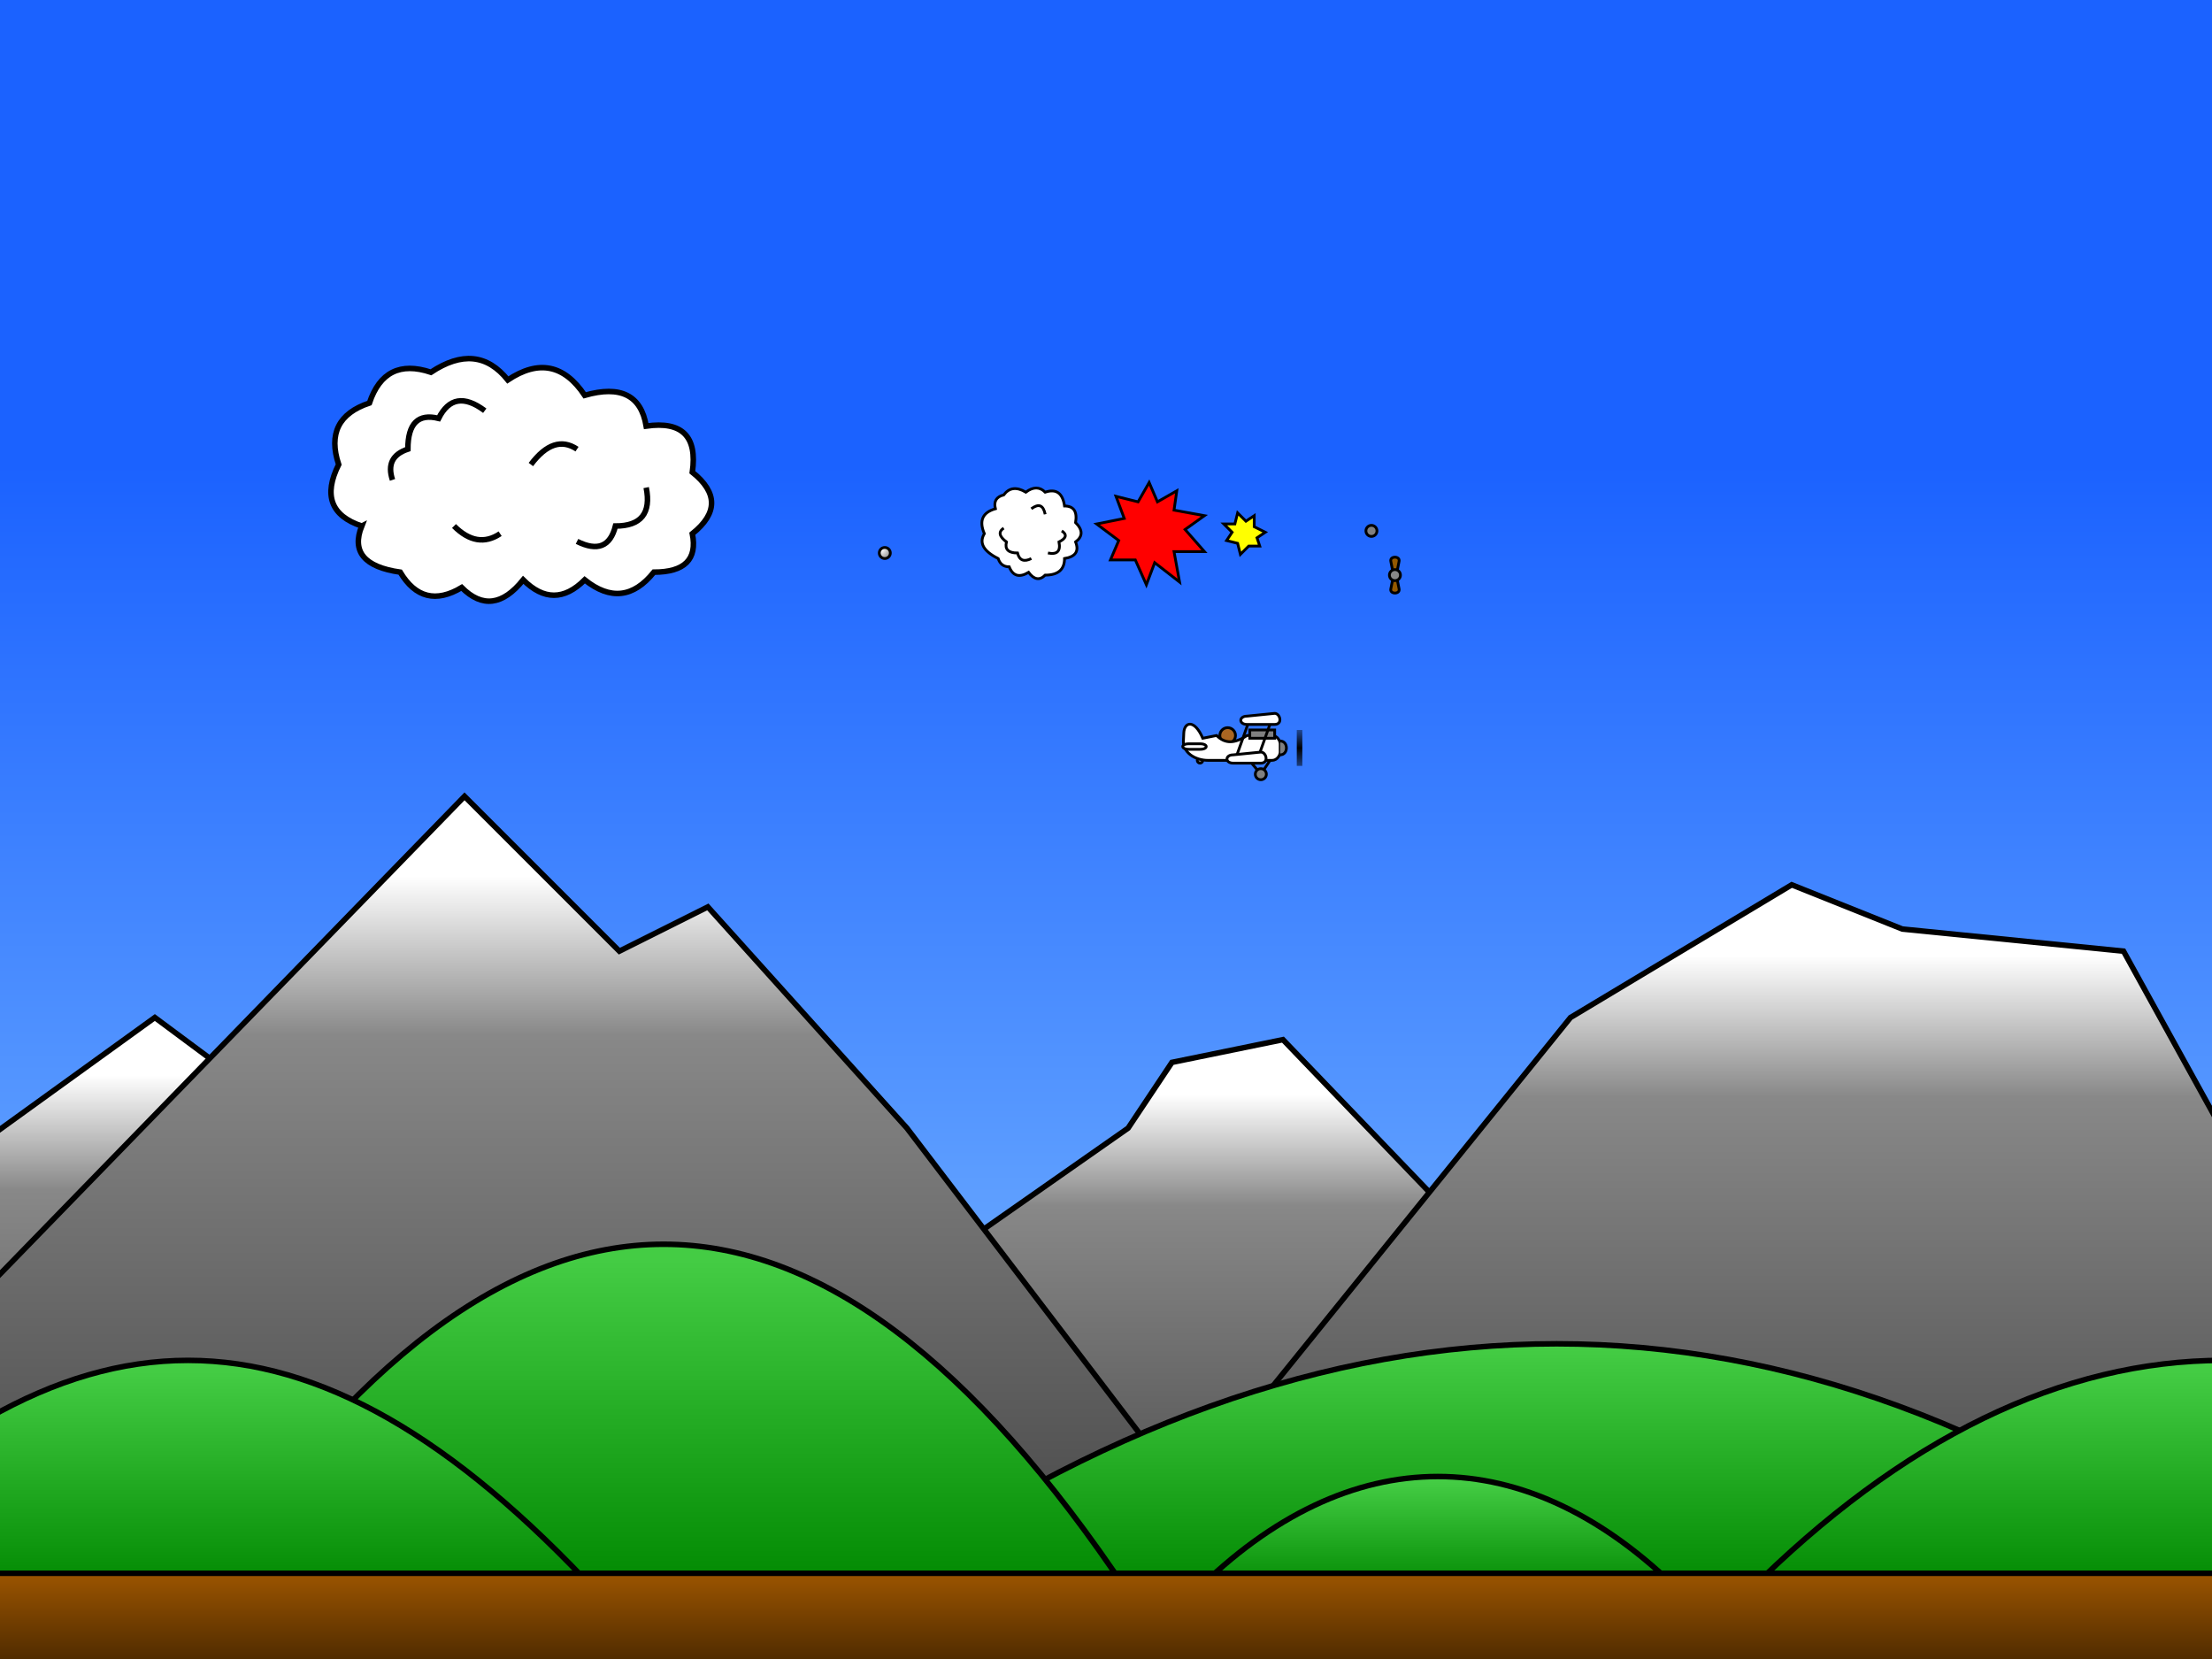
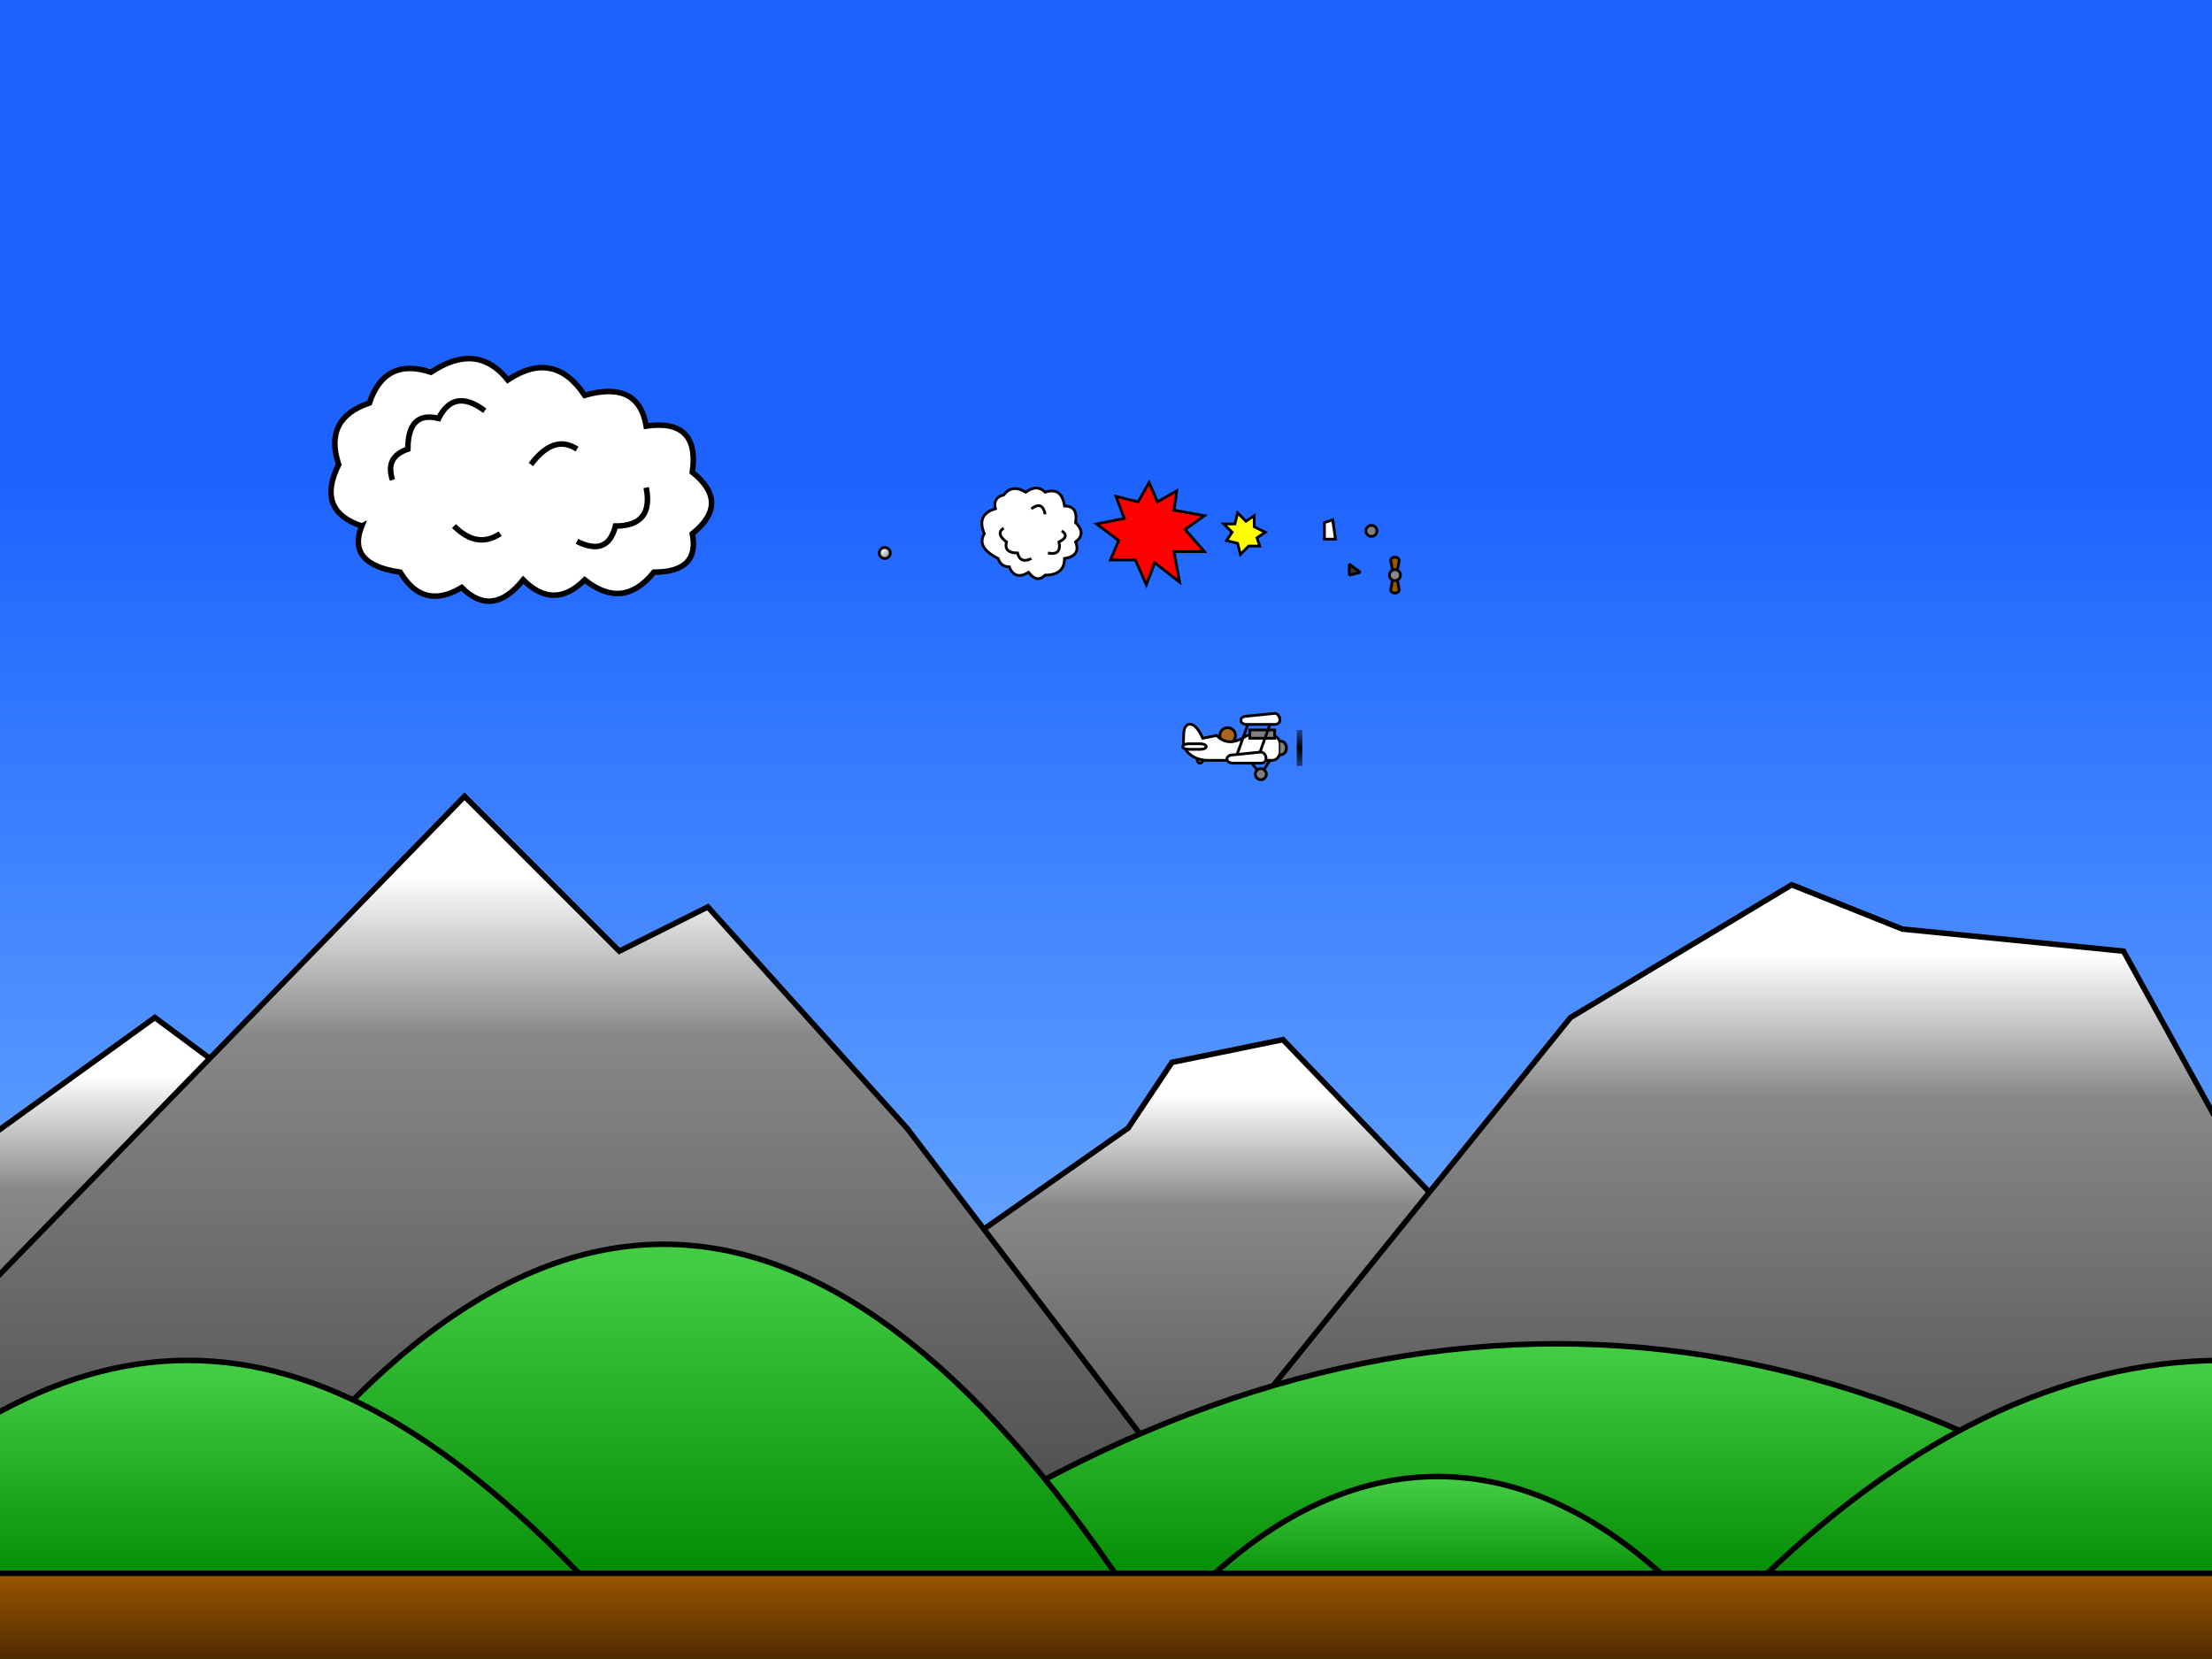
<svg xmlns="http://www.w3.org/2000/svg" xmlns:xlink="http://www.w3.org/1999/xlink" width="800" height="600" viewBox="0 0 800 600" id="svg4034" version="1.1">
  <defs id="defs4036">
    <linearGradient id="linearGradient4155">
      <stop style="stop-color:#9e5600;stop-opacity:1" offset="0" id="stop4157" />
      <stop style="stop-color:#512c00;stop-opacity:1" offset="1" id="stop4159" />
    </linearGradient>
    <linearGradient id="linearGradient4136">
      <stop style="stop-color:#1b62ff;stop-opacity:1" offset="0" id="stop4138" />
      <stop style="stop-color:#87c4ff;stop-opacity:1" offset="1" id="stop4140" />
    </linearGradient>
    <linearGradient xlink:href="#linearGradient4136" id="linearGradient4142" x1="384" y1="620.362" x2="384" y2="1052.362" gradientUnits="userSpaceOnUse" />
    <linearGradient xlink:href="#linearGradient4155" id="linearGradient4161" x1="384" y1="568" x2="384" y2="600" gradientUnits="userSpaceOnUse" />
    <linearGradient y2="1" x2="0" y1="0" x1="0" id="pattern-mountain">
      <stop id="stop29" stop-color="#fff" offset="0" />
      <stop id="stop31" stop-color="#fff" offset="0.1" />
      <stop id="stop33" stop-color="#888" offset="0.3" />
      <stop id="stop35" stop-color="#444" offset="1" />
    </linearGradient>
    <linearGradient xlink:href="#pattern-mountain" id="linearGradient3634" x1="-162.398" y1="1154.761" x2="-162.398" y2="1590.574" gradientTransform="matrix(1.316555,0,0,0.4772689,13.80571,-183.1314)" gradientUnits="userSpaceOnUse" />
    <linearGradient xlink:href="#pattern-mountain" id="linearGradient3636" x1="149.544" y1="1107.921" x2="149.544" y2="1504.222" gradientTransform="matrix(1.245079,0,0,0.5046673,13.80571,-183.1314)" gradientUnits="userSpaceOnUse" />
    <linearGradient xlink:href="#pattern-mountain" id="linearGradient3638" x1="380.852" y1="879.227" x2="380.852" y2="1326.59" gradientTransform="matrix(1.098049,0,0,0.5722427,13.80571,-183.1314)" gradientUnits="userSpaceOnUse" />
    <linearGradient xlink:href="#pattern-mountain" id="linearGradient3640" x1="-84.097" y1="836.347" x2="-84.097" y2="1347.601" gradientTransform="matrix(1.115441,0,0,0.5633204,13.80571,-183.1314)" gradientUnits="userSpaceOnUse" />
    <linearGradient y2="1" x2="0" y1="0" x1="0" id="pattern-hill">
      <stop id="stop38" stop-color="#4c4" offset="0" />
      <stop id="stop40" stop-color="#080" offset="1" />
    </linearGradient>
    <linearGradient xlink:href="#pattern-hill" id="linearGradient3644" x1="170.361" y1="2041.91" x2="170.361" y2="2304.1" gradientTransform="matrix(1.935562,0,0,0.3356348,-1.743498,-197.3361)" gradientUnits="userSpaceOnUse" />
    <linearGradient xlink:href="#pattern-hill" id="linearGradient3646" x1="68.885" y1="1310.21" x2="68.885" y2="1550.86" gradientTransform="matrix(1.302802,0,0,0.4986498,-1.743498,-197.3361)" gradientUnits="userSpaceOnUse" />
    <linearGradient xlink:href="#pattern-hill" id="linearGradient3648" x1="-44.386" y1="1689.33" x2="-44.386" y2="1884.252" gradientTransform="matrix(1.582868,0,0,0.4104207,-1.743498,-197.3361)" gradientUnits="userSpaceOnUse" />
    <linearGradient xlink:href="#pattern-hill" id="linearGradient3650" x1="283.912" y1="1756.368" x2="283.912" y2="1852.169" gradientTransform="matrix(1.555917,0,0,0.4175299,-1.743498,-197.3361)" gradientUnits="userSpaceOnUse" />
    <linearGradient xlink:href="#pattern-hill" id="linearGradient3652" x1="410.485" y1="1689.33" x2="410.485" y2="1884.252" gradientTransform="matrix(1.582868,0,0,0.4104207,-1.743498,-197.3361)" gradientUnits="userSpaceOnUse" />
    <radialGradient xlink:href="#gradient-bullet" id="radialGradient3401" gradientUnits="userSpaceOnUse" spreadMethod="pad" cx="-1.2" cy="-1.2" r="3.6" fx="-1.2" fy="-1.2" gradientTransform="matrix(1.142857,0,0,1.142857,319.9999,200)" />
    <radialGradient id="gradient-bullet" gradientUnits="objectBoundingBox" cx="0.2" cy="0.2" r="0.9" spreadMethod="pad">
      <stop offset="0" stop-color="#fff" id="stop46" />
      <stop offset="0.1" stop-color="#fff" id="stop48" />
      <stop offset="1" stop-color="#888" id="stop50" />
    </radialGradient>
    <linearGradient id="gradient-prop" gradientUnits="objectBoundingBox" x1="0" y1="0" x2="0" y2="1">
      <stop offset="0" stop-color="#000" stop-opacity="0.4" id="stop11" />
      <stop offset="0.5" stop-color="#000" stop-opacity="1" id="stop13" />
      <stop offset="1" stop-color="#000" stop-opacity="0.5" id="stop15" />
    </linearGradient>
    <linearGradient xlink:href="#gradient-prop" id="linearGradient3431-3" gradientUnits="userSpaceOnUse" x1="60.104" y1="-2.184" x2="60.104" y2="1.872" gradientTransform="matrix(0.4007063,0,0,3.205651,445.9159,271.0001)" />
  </defs>
  <g id="layer1" transform="translate(0,-452.3621)" style="display:inline">
    <rect style="fill:url(#linearGradient4142);fill-opacity:1;fill-rule:evenodd;stroke:none;stroke-width:1px;stroke-linecap:butt;stroke-linejoin:miter;stroke-opacity:1" id="rect3334" width="800" height="600" x="0" y="452.362" />
  </g>
  <g id="layer4" style="display:inline">
    <path style="fill:url(#linearGradient3634);stroke:#000000;stroke-width:2;stroke-linecap:round;stroke-linejoin:miter;stroke-miterlimit:4;stroke-dasharray:none" id="path155" d="M -232,576 56,368 336,576" />
    <path style="fill:url(#linearGradient3636);stroke:#000000;stroke-width:2;stroke-linecap:round;stroke-linejoin:miter;stroke-miterlimit:4;stroke-dasharray:none" id="path157" d="m 168,576 240,-168 15.854,-23.781 40.146,-8.219 192,200" />
    <path style="fill:url(#linearGradient3638);stroke:#000000;stroke-width:2;stroke-linecap:round;stroke-linejoin:miter;stroke-miterlimit:4;stroke-dasharray:none" id="path159" d="m 400,576 168,-208 80,-48 40,16 80,8 128,232" />
    <path style="fill:url(#linearGradient3640);stroke:#000000;stroke-width:2;stroke-linecap:round;stroke-linejoin:miter;stroke-miterlimit:4;stroke-dasharray:none" id="path161" d="m -112,576 280,-288 56,56 32,-16 72,80 L 456,576" />
  </g>
  <g id="layer3" style="display:inline">
    <path style="fill:url(#linearGradient3644);stroke:#000000;stroke-width:2;stroke-linecap:round;stroke-linejoin:miter;stroke-miterlimit:4;stroke-dasharray:none" id="path164" d="M 312,576 C 480,456 648,456 808,576" />
    <path style="fill:url(#linearGradient3646);stroke:#000000;stroke-width:2;stroke-linecap:round;stroke-linejoin:miter;stroke-miterlimit:4;stroke-dasharray:none" id="path166" d="M 72,576 C 184,408 296,408 408,576" />
    <path style="fill:url(#linearGradient3648);stroke:#000000;stroke-width:2;stroke-linecap:round;stroke-linejoin:miter;stroke-miterlimit:4;stroke-dasharray:none" id="path168" d="M -80,576 C 24,464 112,464 216,576" />
    <path style="fill:url(#linearGradient3650);stroke:#000000;stroke-width:2;stroke-linecap:round;stroke-linejoin:miter;stroke-miterlimit:4;stroke-dasharray:none" id="path170" d="m 432,576 c 56,-56 120,-56 176,0" />
    <path style="fill:url(#linearGradient3652);stroke:#000000;stroke-width:2;stroke-linecap:round;stroke-linejoin:miter;stroke-miterlimit:4;stroke-dasharray:none" id="path172" d="m 632,576 c 112,-112 232,-112 344,0" />
  </g>
  <g id="layer2" style="display:inline">
    <rect style="opacity:1;fill:url(#linearGradient4161);fill-opacity:1;stroke:none" id="rect4145" width="800" height="32" x="0" y="568" />
    <rect style="opacity:1;fill:#000000;fill-opacity:1;stroke:none" id="rect4163" width="800" height="2" x="0" y="568" />
  </g>
  <g id="layer6" style="display:inline">
    <g id="g4284" style="fill:#ffffff;fill-opacity:1">
      <path id="path7524" d="m 130.829,190.244 q -16.683,-5.561 -8.341,-22.244 -5.561,-16.683 11.122,-22.244 5.561,-16.683 22.244,-11.122 16.683,-11.122 27.805,2.78 16.683,-11.122 27.805,5.561 19.463,-5.561 22.244,11.122 19.463,-2.78 16.683,16.683 13.902,11.122 0,22.244 2.78,13.902 -13.902,13.902 -11.122,13.902 -25.024,2.78 -11.122,11.122 -22.244,0 -11.122,13.902 -22.244,2.78 -13.902,8.341 -22.244,-5.561 -19.463,-2.78 -13.902,-16.683 z" style="fill:#ffffff;fill-opacity:1;stroke:#000000;stroke-width:2;stroke-miterlimit:4;stroke-dasharray:none;stroke-opacity:1" />
      <path id="path7526" d="m 141.951,173.561 q -2.78,-8.341 5.561,-11.122 0,-13.902 11.122,-11.122 5.561,-11.122 16.683,-2.78" style="fill:#ffffff;fill-opacity:1;stroke:#000000;stroke-width:2;stroke-miterlimit:4;stroke-dasharray:none;stroke-opacity:1" />
      <path id="path7528" d="m 208.683,195.805 q 11.122,5.561 13.902,-5.561 13.902,0 11.122,-13.902" style="fill:#ffffff;fill-opacity:1;stroke:#000000;stroke-width:2;stroke-miterlimit:4;stroke-dasharray:none;stroke-opacity:1" />
      <path id="path7530" d="m 164.195,190.244 q 8.341,8.341 16.683,2.78" style="fill:#ffffff;fill-opacity:1;stroke:#000000;stroke-width:2;stroke-miterlimit:4;stroke-dasharray:none;stroke-opacity:1" />
      <path id="path7532" d="m 192,168 q 8.341,-11.122 16.683,-5.561" style="fill:#ffffff;fill-opacity:1;stroke:#000000;stroke-width:2;stroke-miterlimit:4;stroke-dasharray:none;stroke-opacity:1" />
    </g>
  </g>
  <g id="layer7" style="display:inline">
    <circle class="pilot" style="color:#ff0000;fill:#aa6622;stroke:#000000;stroke-width:1;stroke-miterlimit:4;stroke-dasharray:none;stroke-opacity:1" cx="444" cy="266" r="2.833" id="circle3405-3" />
    <rect class="machinery propellor" style="color:#ff0000;fill:url(#linearGradient3431-3);stroke:none;stroke-width:0.5;stroke-miterlimit:4;stroke-dasharray:none;stroke-opacity:1" x="469" y="264" width="2" height="13" id="rect3429-0">
      <set id="animProp" attributeType="CSS" attributeName="opacity" to="0.7" begin="0s;animProp.end+0.1s" dur="0.1s" />
    </rect>
    <g id="g4277">
      <ellipse ry="1" rx="1" id="circle3411-2-2" cy="275" cx="434" style="color:#ff0000;fill:#888888;stroke:#000000;stroke-width:1;stroke-miterlimit:4;stroke-dasharray:none;stroke-opacity:1" class="machinery wheel" />
      <path id="line3407-5" d="m 451,274 5,6" style="color:#ff0000;stroke:#000000;stroke-width:1;stroke-miterlimit:4;stroke-dasharray:none;stroke-opacity:1" />
      <path id="line3409-6" d="m 460,274 -4,6" style="color:#ff0000;stroke:#000000;stroke-width:1;stroke-miterlimit:4;stroke-dasharray:none;stroke-opacity:1" />
      <ellipse ry="2" rx="2" id="circle3411-2" cy="280" cx="456" style="color:#ff0000;fill:#808080;fill-opacity:1;stroke:#000000;stroke-width:1;stroke-miterlimit:4;stroke-dasharray:none;stroke-opacity:1" class="machinery wheel" />
    </g>
    <g id="g4263">
      <path id="path3413-9" style="color:#ff0000;fill:#ffffff;fill-opacity:1;stroke:#000000;stroke-width:1;stroke-miterlimit:4;stroke-dasharray:none;stroke-opacity:1" d="m 440,266 c 3.022,3.022 6.467,3.022 11,0 l 9,0 c 2,0 3,2 3,3 l 0,3 c 0,1 -1,3 -3,3 l -23,0 c -5,0 -9.183,-3 -9,-7 l 0.134,-2.931 c 0.183,-4 3.866,-5.069 6.866,1.931 z" class="fuselage" />
      <path id="path3415-1" style="color:#ff0000;fill:#ffffff;fill-opacity:1;stroke:#000000;stroke-width:1;stroke-miterlimit:4;stroke-dasharray:none;stroke-opacity:1" d="m 430,271 c -3,0 -3,-2 0,-2 l 4,0 c 3,0 3,2 0,2 z" class="wing" />
    </g>
    <g id="g4273">
      <rect id="rect3417-2" height="3" width="9" y="264" x="452" style="color:#ff0000;fill:#808080;fill-opacity:1;stroke:#000000;stroke-width:1;stroke-miterlimit:4;stroke-dasharray:none;stroke-opacity:1" class="machinery gun" />
      <path id="path3427-6" d="m 463,268 c 3,0 3,5 0,5" style="color:#ff0000;fill:#808080;fill-opacity:1;stroke:#000000;stroke-width:1;stroke-miterlimit:4;stroke-dasharray:none;stroke-opacity:1" class="machinery" />
    </g>
    <g id="g4267">
      <path id="line3419-7" d="m 447,274 5,-14" style="color:#ff0000;stroke:#000000;stroke-width:1;stroke-miterlimit:4;stroke-dasharray:none;stroke-opacity:1" />
      <path id="line3421-0" d="m 455,274 5,-14" style="color:#ff0000;stroke:#000000;stroke-width:1;stroke-miterlimit:4;stroke-dasharray:none;stroke-opacity:1" />
      <path id="path3425-3" style="color:#ff0000;fill:#ffffff;fill-opacity:1;stroke:#000000;stroke-width:1;stroke-miterlimit:4;stroke-dasharray:none;stroke-opacity:1" d="m 446,276 c -3,0 -3,-3 0,-3 l 10,-1 c 2,0 3,4 0,4 z" class="wing" />
      <path id="path3425-3-6" style="color:#ff0000;fill:#ffffff;fill-opacity:1;stroke:#000000;stroke-width:1;stroke-miterlimit:4;stroke-dasharray:none;stroke-opacity:1" d="m 451,262 c -3,0 -3,-3 0,-3 l 10,-1 c 2,0 3,4 0,4 z" class="wing" />
    </g>
+     <path style="fill:#ffffff;fill-opacity:1;fill-rule:evenodd;stroke:#000000;stroke-width:1px;stroke-linecap:butt;stroke-linejoin:miter;stroke-opacity:1" d="m 479,189 3,-1 1,7 -4,0 z" id="path4223" />
+     <path style="display:inline;fill:#333333;fill-opacity:1;fill-rule:evenodd;stroke:#000000;stroke-width:1px;stroke-linecap:butt;stroke-linejoin:bevel;stroke-opacity:1" d="m 488,204 4,3 -4,1 z" id="path4223-3" />
  </g>
  <g id="layer5" style="display:inline">
    <ellipse style="color:#ff0000;fill:url(#radialGradient3401);stroke:#000000;stroke-width:1;stroke-miterlimit:4;stroke-dasharray:none;stroke-opacity:1" cx="320" cy="200" id="circle3397" rx="2" ry="2" />
    <g id="g4278" style="fill:#ffffff;fill-opacity:1">
      <path id="path96" d="m 356,193 q -3,-7 4,-9 -1,-4 3,-5 3,-4 8,-1 4,-3 7,0 6,-2 7,5 5,0 4,6 4,4 0,7 2,5 -4,6 0,6 -7,6 -3,3 -6,-1 -5,3 -7,-2 -3,0 -4,-3 -8,-4 -5,-9 z" style="fill:#ffffff;fill-opacity:1;stroke:#000000;stroke-opacity:1" />
      <path id="path98" d="m 373,184 q 4,-3 5,2" style="fill:#ffffff;fill-opacity:1;stroke:#000000;stroke-opacity:1" />
      <path id="path100" d="m 384,192 q 3,2 -1,4 1,5 -4,4" style="fill:#ffffff;fill-opacity:1;stroke:#000000;stroke-opacity:1" />
      <path id="path102" d="m 363,191 q -3,2 1,5 -1,4 4,4 1,4 5,2" style="fill:#ffffff;fill-opacity:1;stroke:#000000;stroke-opacity:1" />
    </g>
    <path style="fill:#ff0000;stroke:#000000;stroke-opacity:1" id="path104" d="m 396.606,189.5 10,-2 -3,-8 8,2 4,-7 3,7 7,-4 -1,7 11,2 -7,5 7,8 -11,0 2,11 -9,-7 -3,8 -4,-9 -9,0 3,-7 z" />
    <path style="fill:#ffff00;stroke:#000000;stroke-opacity:1" id="path106" d="m 445.606,192.5 -3,-3 4,0 1,-4 3,3 3,-2 0,4 4,2 -3,2 1,3 -4,0 -3,3 -1,-4 -4,-1 z" />
    <g id="g4245" transform="translate(25,-62)">
      <path style="fill:#955900;fill-opacity:1;stroke:#000000;stroke-width:1;stroke-miterlimit:4;stroke-dasharray:none;stroke-opacity:1" d="m 479,270 -1,-5 c -0.398,-1.988 3.398,-1.988 3,0 l -1,5 1,5 c 0.398,1.988 -3.398,1.988 -3,0 z" id="path110" />
      <ellipse ry="2" rx="2" cx="479.499" cy="270" id="circle112" style="fill:#888888;stroke:#000000;stroke-opacity:1" />
    </g>
    <ellipse class="machinery wheel" style="color:#ff0000;display:inline;fill:#808080;fill-opacity:1;stroke:#000000;stroke-width:1;stroke-miterlimit:4;stroke-dasharray:none;stroke-opacity:1" cx="496" cy="192" id="circle3411-2-6" rx="2" ry="2" />
  </g>
</svg>
